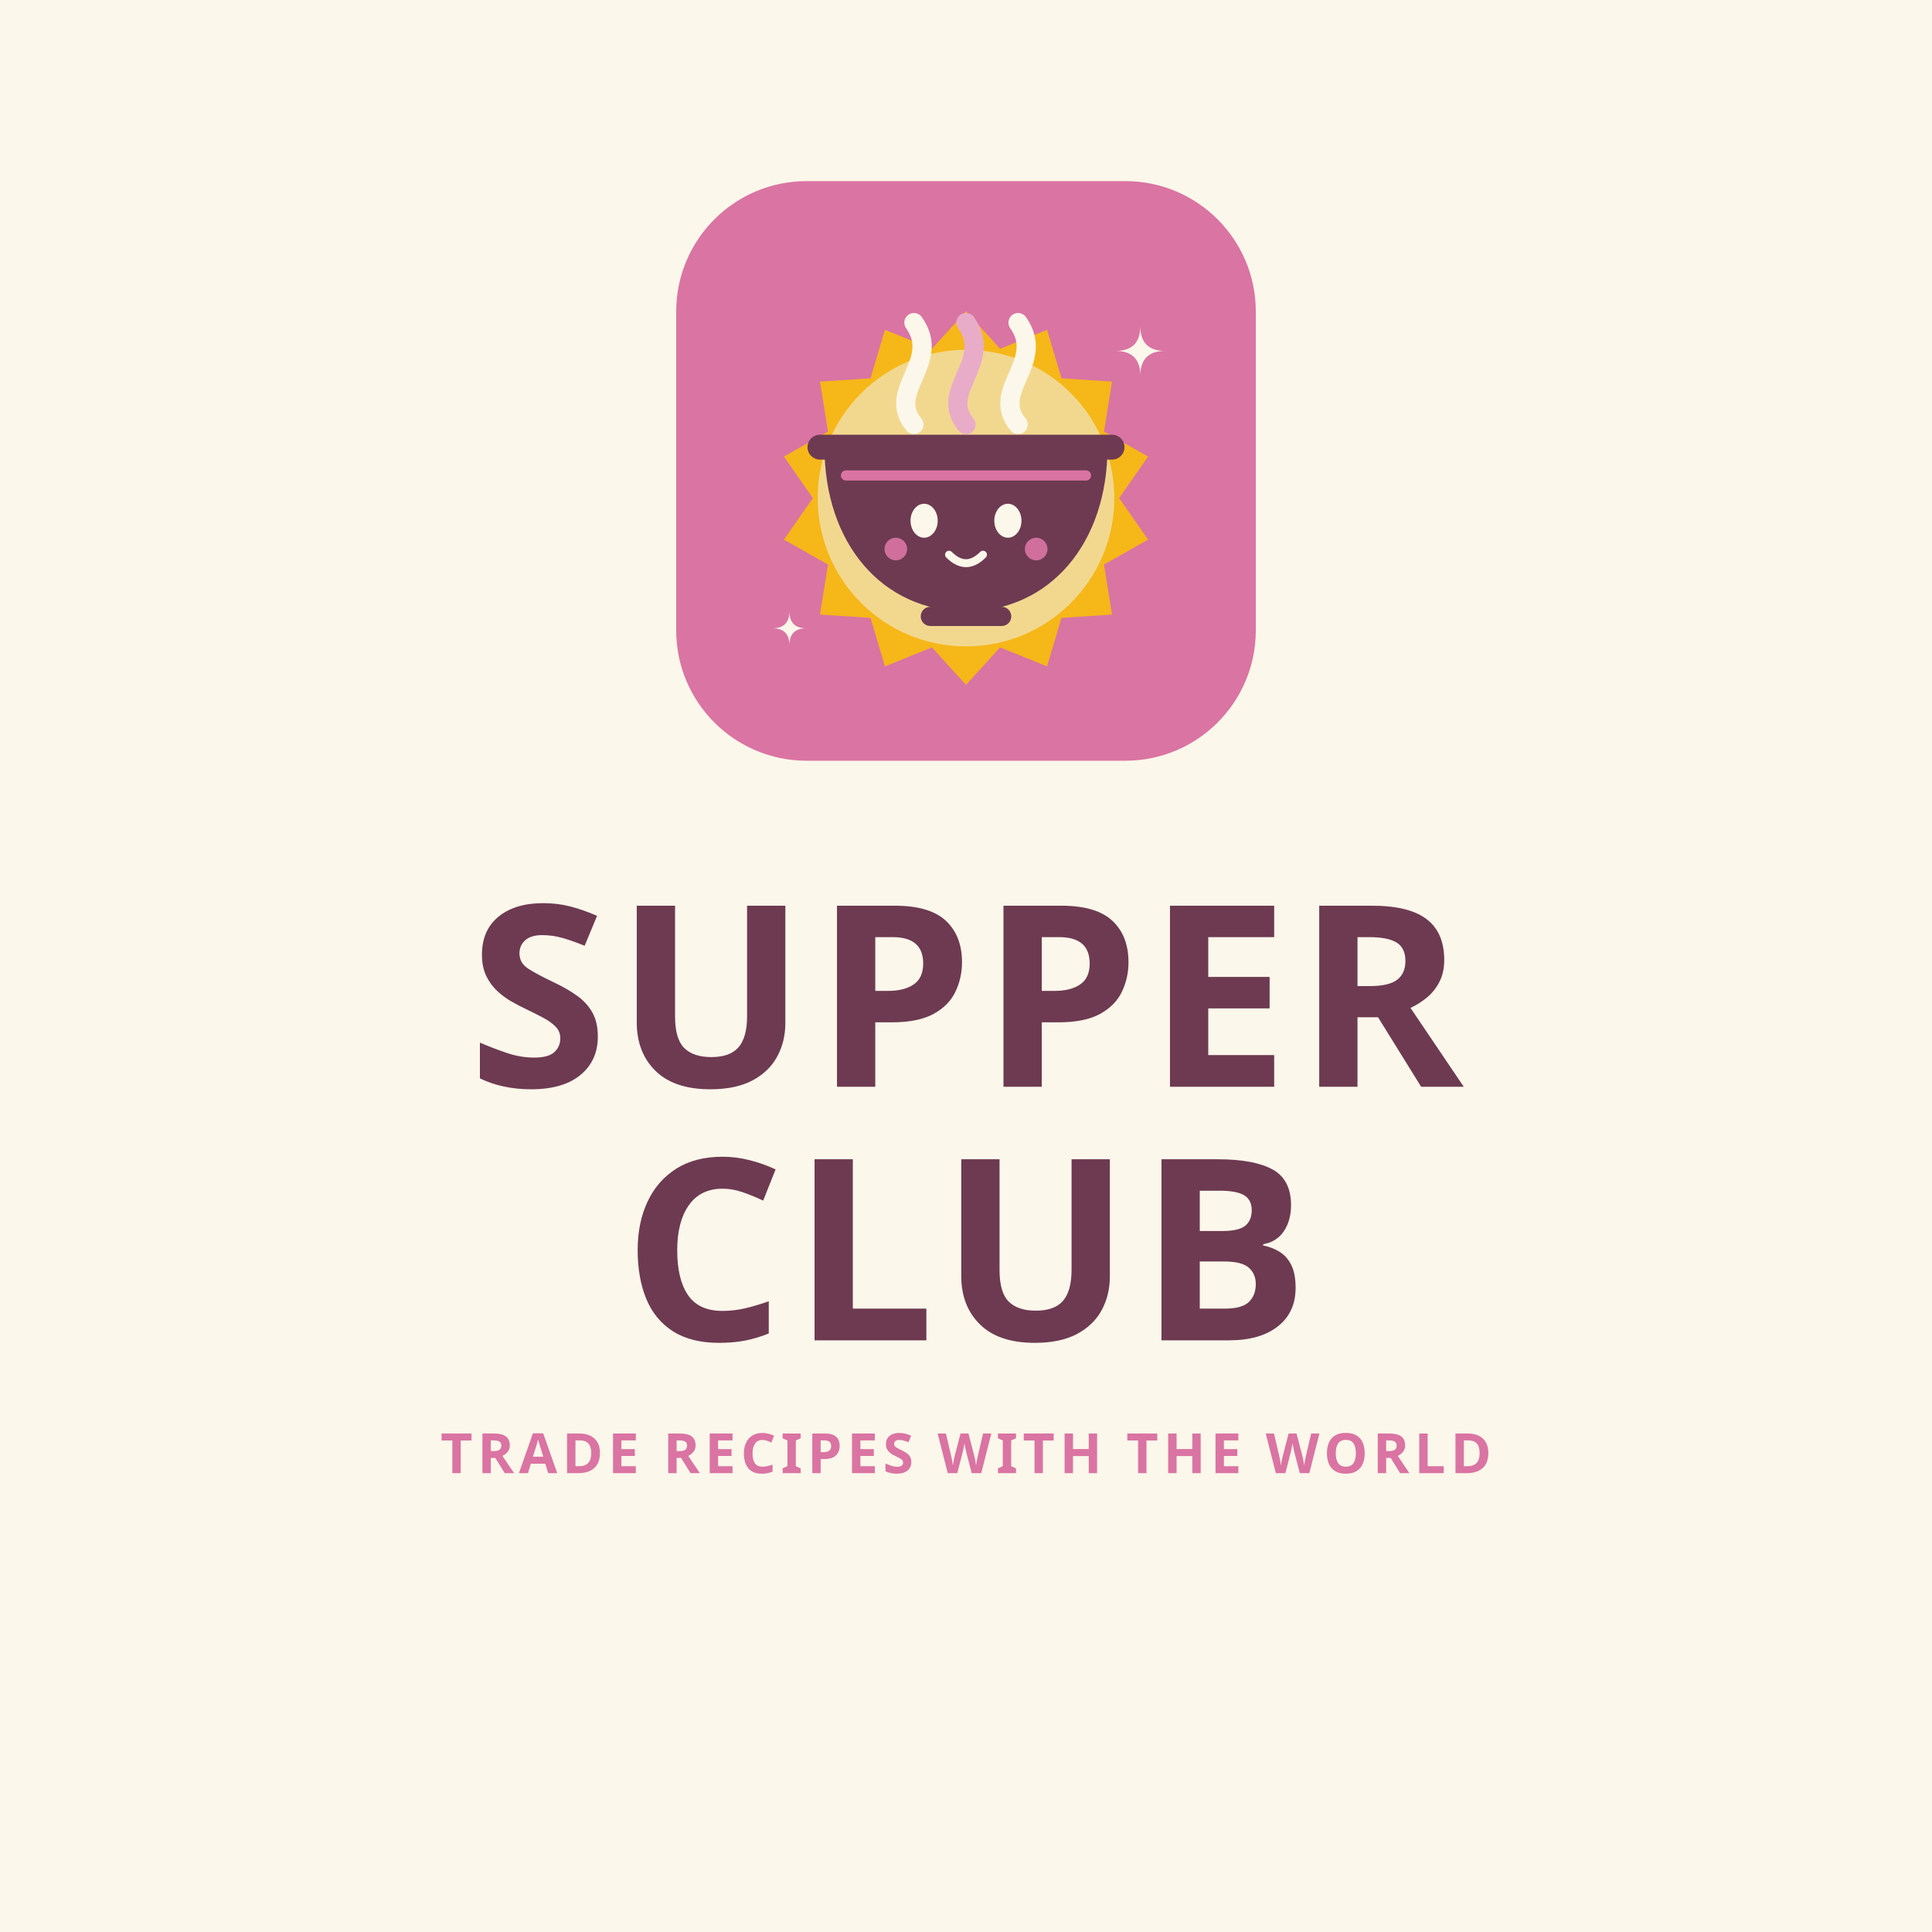
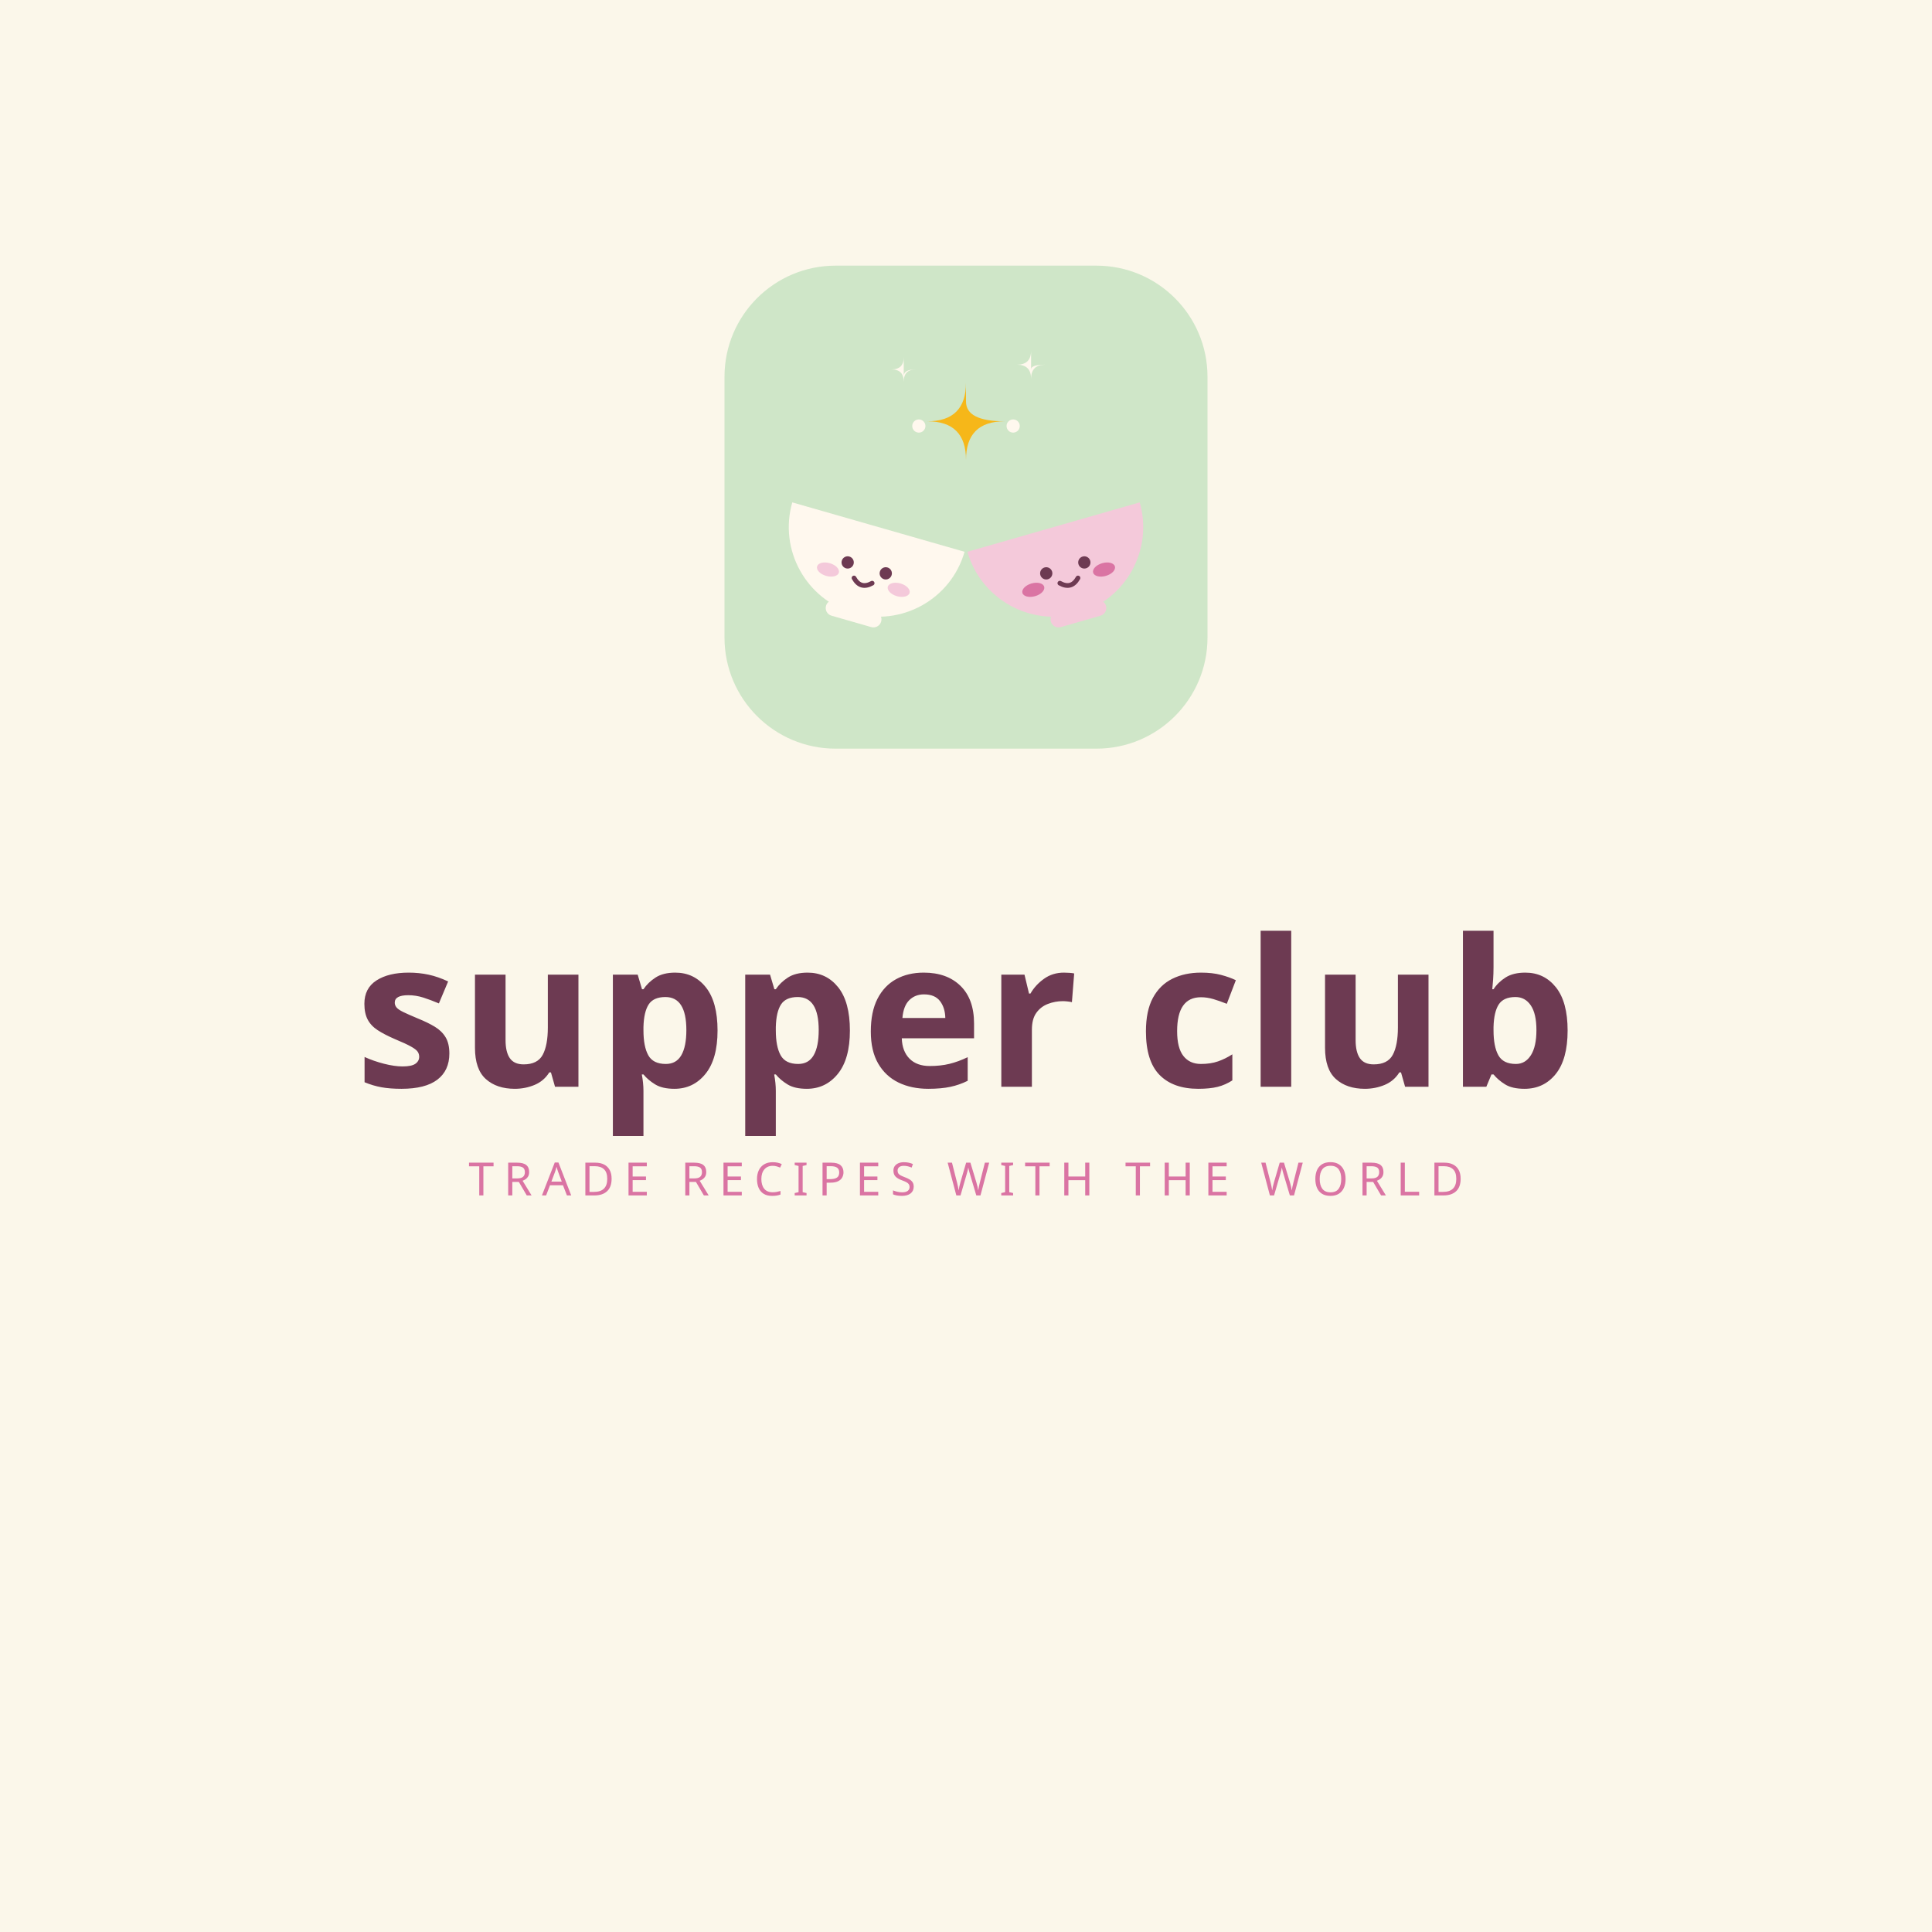
<svg xmlns="http://www.w3.org/2000/svg" width="1600" height="1600" viewBox="0 0 1600 1600">
  <rect width="1600" height="1600" fill="#FBF7EA" />
-   <rect x="560" y="150" width="480" height="480" rx="108" fill="#DA74A3" />
-   <g transform="translate(560 150) scale(0.46875)">
-     <path d="M512.0,230.0 L572.2,296.2 L655.2,262.7 L680.7,348.4 L770.0,354.2 L755.8,442.6 L833.7,486.6 L782.6,560.0 L833.7,633.4 L755.8,677.4 L770.0,765.8 L680.7,771.6 L655.2,857.3 L572.2,823.8 L512.0,890.0 L451.8,823.8 L368.8,857.3 L343.3,771.6 L254.0,765.8 L268.2,677.4 L190.3,633.4 L241.4,560.0 L190.3,486.6 L268.2,442.6 L254.0,354.2 L343.3,348.4 L368.8,262.7 L451.8,296.2Z" fill="#F6B719" />
-     <circle cx="512" cy="560" r="262" fill="#F2D88F" />
-     <path d="M420,430 C370,370 470,320 420,250" fill="none" stroke="#FBF7EA" stroke-width="34" stroke-linecap="round" />
-     <path d="M512,430 C462,370 562,320 512,250" fill="none" stroke="#E9ACC8" stroke-width="34" stroke-linecap="round" />
-     <path d="M604,430 C554,370 654,320 604,250" fill="none" stroke="#FBF7EA" stroke-width="34" stroke-linecap="round" />
-     <path d="M262,470 H762 C762,640 660,760 512,760 C364,760 262,640 262,470 Z" fill="#6D3A52" />
-     <rect x="232" y="448" width="560" height="44" rx="22" fill="#6D3A52" />
-     <path d="M300,520 H724" stroke="#DA74A3" stroke-width="18" stroke-linecap="round" />
-     <ellipse cx="438" cy="600" rx="24" ry="30" fill="#FBF7EA" />
-     <ellipse cx="586" cy="600" rx="24" ry="30" fill="#FBF7EA" />
-     <circle cx="388" cy="650" r="20" fill="#DA74A3" opacity="0.9" />
-     <circle cx="636" cy="650" r="20" fill="#DA74A3" opacity="0.9" />
-     <path d="M482,660 Q512,690 542,660" fill="none" stroke="#FBF7EA" stroke-width="14" stroke-linecap="round" />
-     <rect x="432" y="752" width="160" height="34" rx="17" fill="#6D3A52" />
-     <path d="M820,256 Q820,300 864,300 Q820,300 820,344 Q820,300 776,300 Q820,300 820,256Z" fill="#FBF7EA" />
-     <path d="M200,760 Q200,790 230,790 Q200,790 200,820 Q200,790 170,790 Q200,790 200,760Z" fill="#FBF7EA" />
+   <clipPath id="ic">
+     <rect x="600" y="220" width="400" height="400" rx="92" />
+   </clipPath>
+   <g clip-path="url(#ic)">
+     <g transform="translate(600 220) scale(0.390625)">
+       <rect width="1024" height="1024" fill="#CFE6C8" />
+       <g transform="translate(-34 50) rotate(16 330 610)">
+         <path d="M140.0,500 H520.0 A190.0,190.0 0 0 1 140.0,500 Z" fill="#FFF8EE" />
+         <rect x="269.2" y="674.0" width="121.6" height="34" rx="17" fill="#FFF8EE" />
+         <circle cx="288" cy="590" r="13" fill="#6D3A52" />
+         <circle cx="372" cy="590" r="13" fill="#6D3A52" />
+         <path d="M310,618 Q330,638 350,618" fill="none" stroke="#6D3A52" stroke-width="10" stroke-linecap="round" />
+         <ellipse cx="252" cy="616" rx="24" ry="14" fill="#F4C9DA" />
+         <ellipse cx="408" cy="616" rx="24" ry="14" fill="#F4C9DA" />
+       </g>
+       <g transform="translate(34 50) rotate(-16 694 610)">
+         <path d="M504.0,500 H884.0 A190.0,190.0 0 0 1 504.0,500 Z" fill="#F4C9DA" />
+         <rect x="633.2" y="674.0" width="121.6" height="34" rx="17" fill="#F4C9DA" />
+         <circle cx="652" cy="590" r="13" fill="#6D3A52" />
+         <circle cx="736" cy="590" r="13" fill="#6D3A52" />
+         <path d="M674,618 Q694,638 714,618" fill="none" stroke="#6D3A52" stroke-width="10" stroke-linecap="round" />
+         <ellipse cx="616" cy="616" rx="24" ry="14" fill="#DA74A3" />
+         <ellipse cx="772" cy="616" rx="24" ry="14" fill="#DA74A3" />
+       </g>
+       <path d="M512,288 Q512,330 594,330 Q512,330 512,412 Q512,330 430,330 Q512,330 512,248Z" fill="#F6B719" />
+       <circle cx="412" cy="340" r="14" fill="#FFF8EE" />
+       <circle cx="612" cy="340" r="14" fill="#FFF8EE" />
+       <path d="M380,234 Q380,220 406,220 Q380,220 380,246 Q380,220 354,220 Q380,220 380,194Z" fill="#FFF8EE" />
+       <path d="M650,220 Q650,210 680,210 Q650,210 650,240 Q650,210 620,210 Q650,210 650,180Z" fill="#FFF8EE" />
+     </g>
  </g>
-   <text x="800" y="900" text-anchor="middle" font-family="SF Pro Rounded, Arial Rounded MT Bold, sans-serif" font-size="210" font-weight="900" fill="#6D3A52" letter-spacing="6">SUPPER</text>
-   <text x="800" y="1110" text-anchor="middle" font-family="SF Pro Rounded, Arial Rounded MT Bold, sans-serif" font-size="210" font-weight="900" fill="#6D3A52" letter-spacing="6">CLUB</text>
-   <text x="800" y="1220" text-anchor="middle" font-family="Avenir Next, sans-serif" font-size="46" font-weight="600" fill="#DA74A3" letter-spacing="4">TRADE RECIPES WITH THE WORLD</text>
+   <text x="800" y="900" text-anchor="middle" font-family="SF Pro Rounded, Arial Rounded MT Bold, sans-serif" font-size="170" font-weight="800" fill="#6D3A52" letter-spacing="2">supper club</text>
+   <text x="800" y="990" text-anchor="middle" font-family="Avenir Next, sans-serif" font-size="38" font-weight="500" fill="#DA74A3" letter-spacing="8">TRADE RECIPES WITH THE WORLD</text>
</svg>
